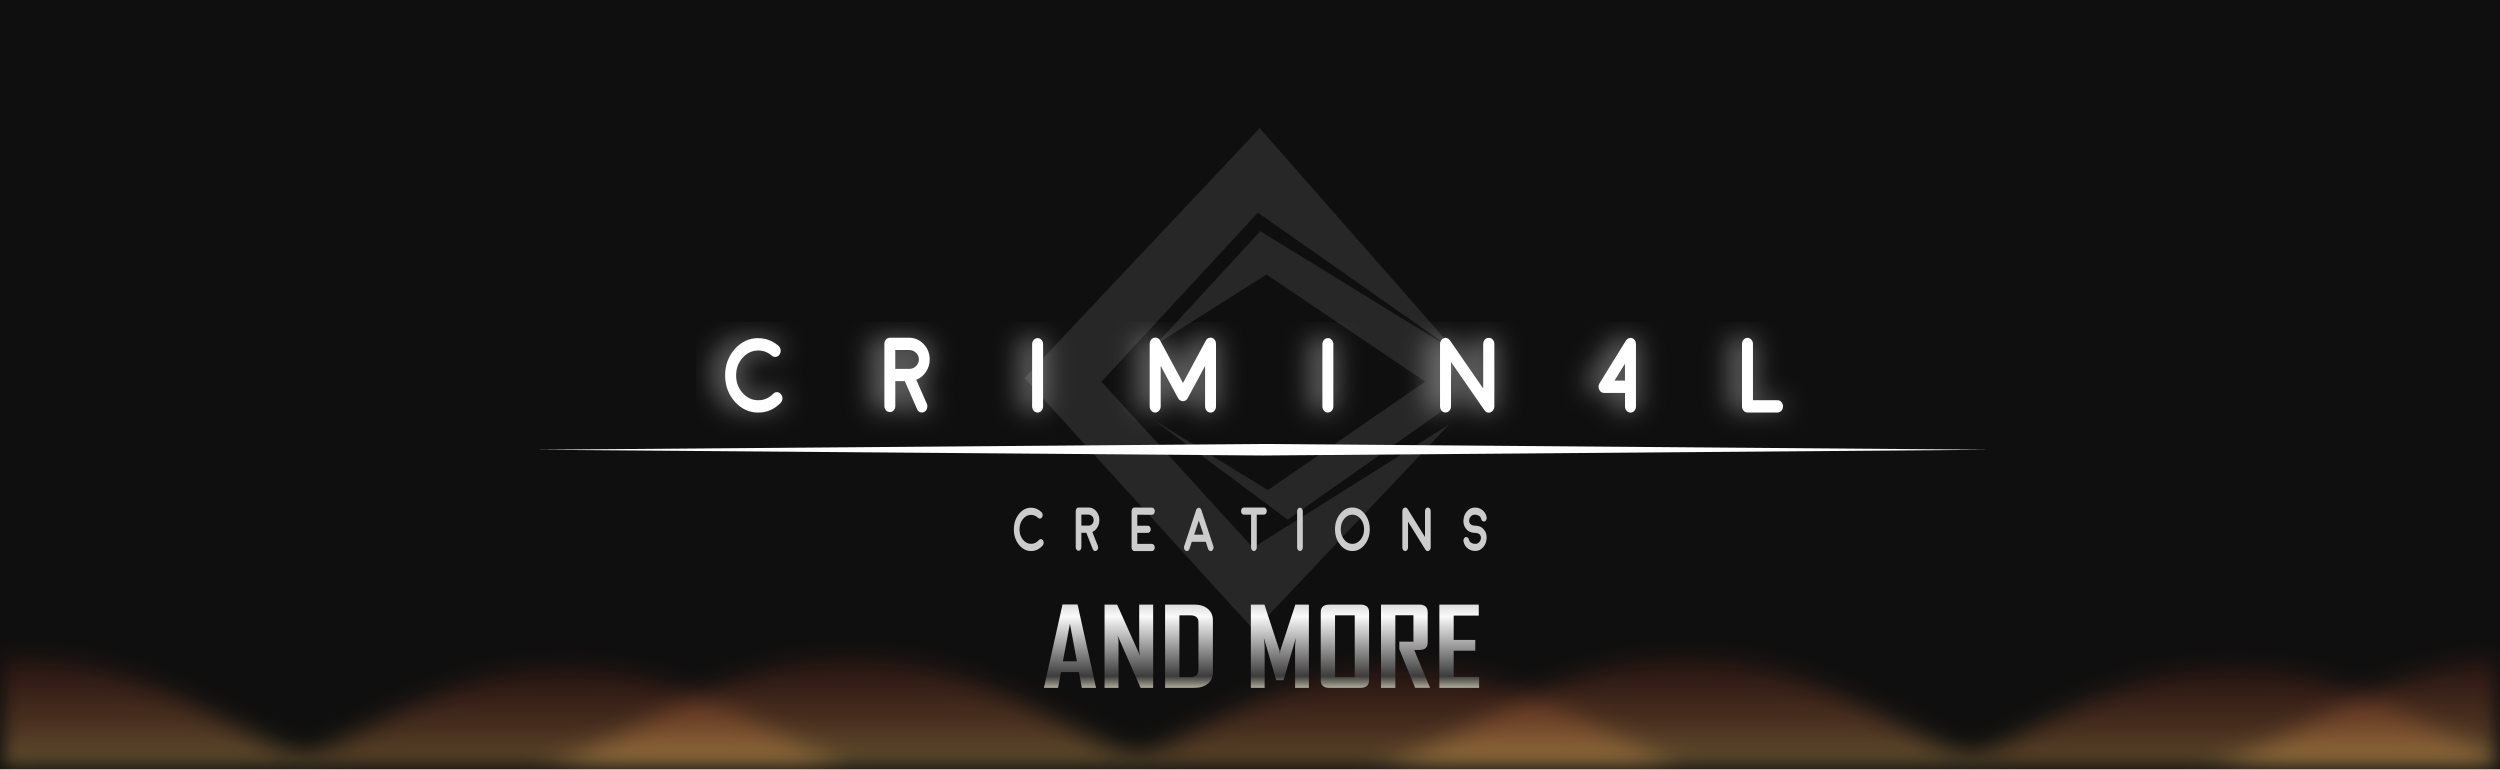
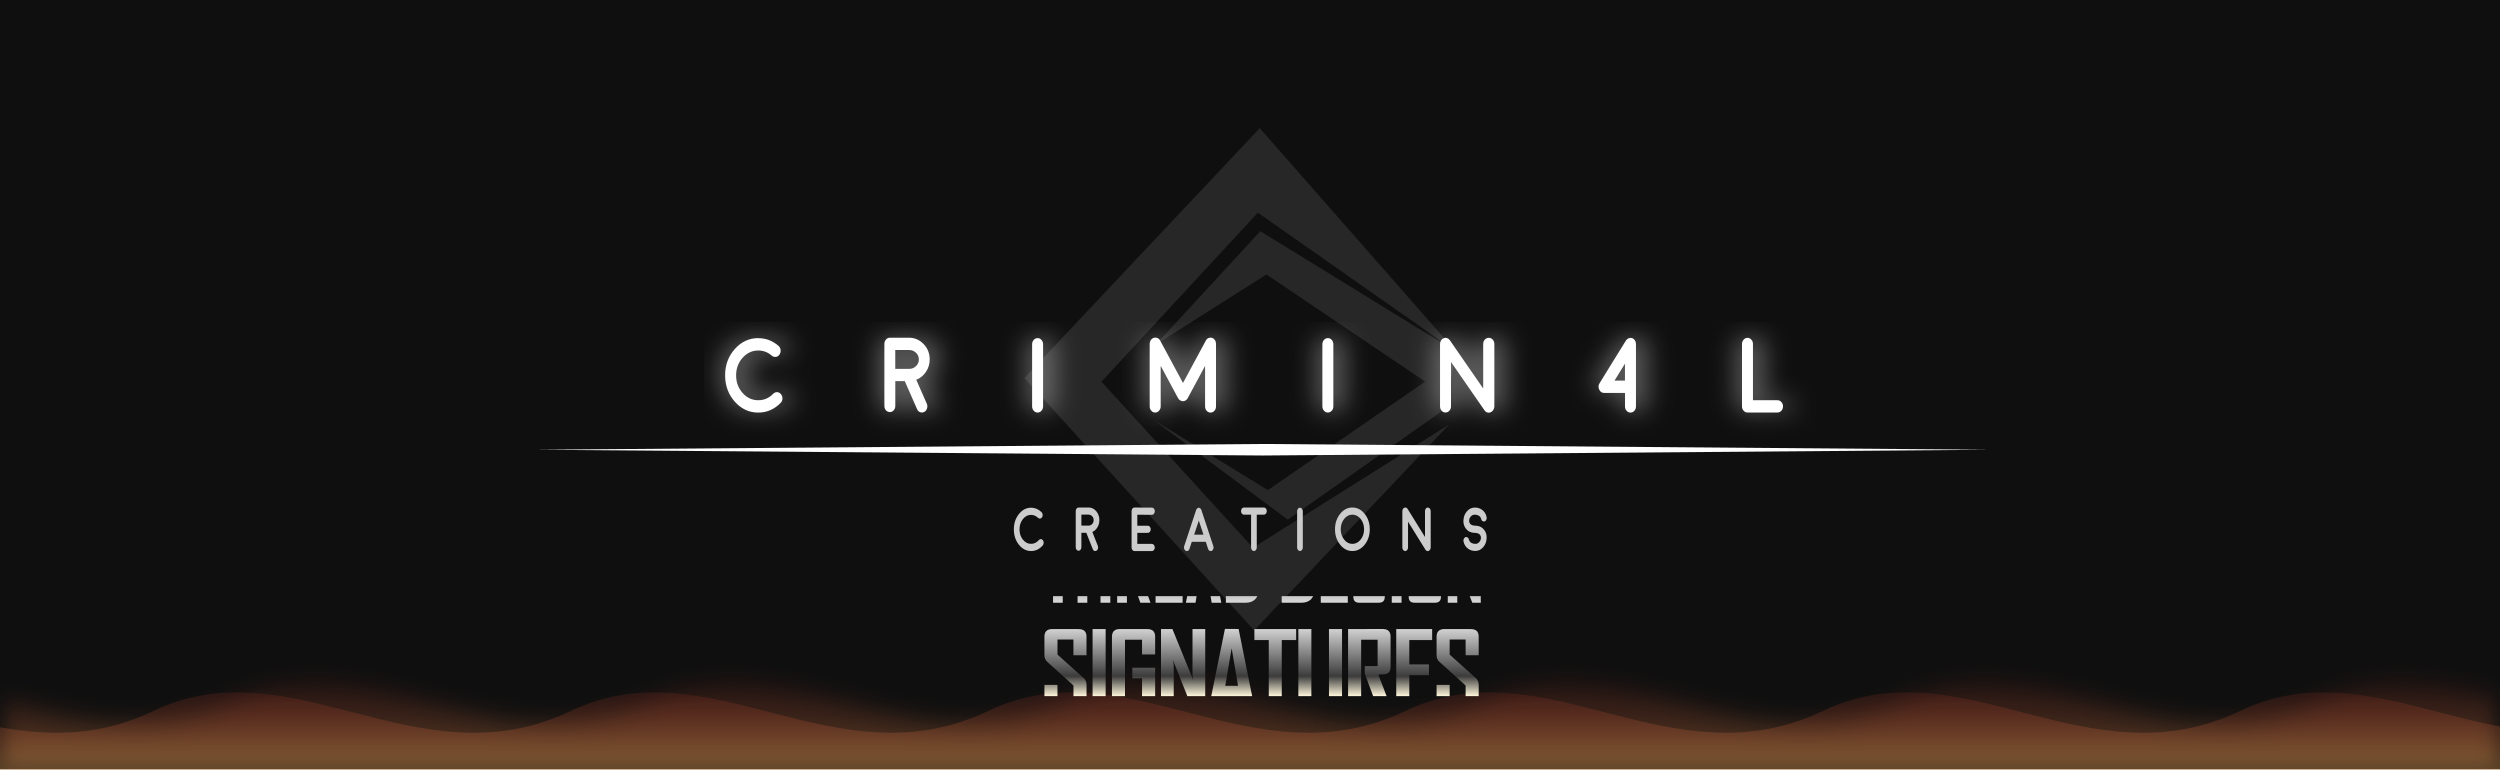
<svg xmlns="http://www.w3.org/2000/svg" height="200" viewBox="0 0 650 200" width="650">
  <defs>
    <filter id="f1" x="0" y="0" width="300%" height="300%">
      <feOffset result="offOut" in="SourceGraphic" dx="0" dy="0" />
      <feGaussianBlur result="blurOut" in="offOut" stdDeviation="5" />
      <feBlend in="SourceGraphic" in2="blurOut" mode="normal" />
    </filter>
    <filter width="160%" height="160%" id="f2" color-interpolation-filters="sRGB" x="-.013" y="-.182">
      <feGaussianBlur stdDeviation="3" />
    </filter>
    <linearGradient id="metalColor" x1="0%" y1="0%" x2="0%" y2="100%">
      <stop offset="0%" style="stop-color:rgb(200,200,200);stop-opacity:1" />
      <stop offset="20%" style="stop-color:rgb(250,250,250);stop-opacity:1" />
      <stop offset="80%" style="stop-color:rgb(60,60,60);stop-opacity:1" />
      <stop offset="100%" style="stop-color:#fff7dd;stop-opacity:1" />
    </linearGradient>
    <linearGradient id="fireColor" x1="0%" y1="0%" x2="0%" y2="100%">
      <stop offset="0%" style="stop-color:#de432d1f" />
      <stop offset="100%" style="stop-color:#ffdf7066" />
    </linearGradient>
    <clipPath id="a">
-       <path d="m48.47 2.16-4.4 21.62v.06h3.35l.68-4.11h4.25l.68 4.11h3.37l-4.36-21.68zm-44.88.03c-1.36 0-2.05.66-2.05 1.99v4.81c0 .7.25 1.28.74 1.73l6.81 6.15v4.25h-4.15v-4.42h-3.39v5.16c0 1.32.68 1.98 2.05 1.98h6.84c1.37 0 2.06-.66 2.06-1.98v-5.16c0-.73-.25-1.31-.74-1.76l-6.82-6.11v-3.91h4.15v4.08h3.4v-4.84c0-1.31-.69-1.96-2.06-1.96zm10.47 0v21.65h3.4v-21.65zm7.1 0c-1.37 0-2.06.66-2.06 1.99v17.68c0 1.32.67 1.98 2.02 1.98h7.14c1.38 0 2.07-.66 2.07-1.98v-9.61h-5.94v2.75h2.53v6.06h-4.42v-16.09h4.43v3.83h3.41v-4.62c0-1.33-.69-1.99-2.07-1.99zm10.69 0v21.65h3.31v-12.06c0-.38-.07-.9-.22-1.56l5.44 13.62h2.97v-21.65h-3.29v11.78c0 .38.07.9.22 1.56l-5.45-13.34zm24.28 0v2.86h3.74v18.79h3.38v-18.79h3.74v-2.86zm11.43 0v19.67c0 1.32.69 1.98 2.06 1.98h7.21c1.39 0 2.09-.66 2.09-1.98v-19.67h-3.38v18.86h-4.58v-18.86zm12.93 0v21.65h3.4v-18.87h4.28v6.86h-3.34v1.95l3.74 10.05h3.54l-3.75-9.81c1.12 0 1.86-.07 2.21-.21.65-.27.97-.86.97-1.77v-7.86c0-1.33-.68-1.99-2.05-1.99zm12.52 0v21.65h9.42v-2.86h-6.02v-6.79h5.11v-2.81h-5.1v-6.33h5.94v-2.86zm12.54 0c-1.36 0-2.05.66-2.05 1.99v4.81c0 .7.25 1.28.74 1.73l6.81 6.14v4.25h-4.15v-4.41h-3.4v5.16c0 1.32.68 1.98 2.05 1.98h6.84c1.37 0 2.06-.66 2.06-1.98v-5.16c0-.73-.25-1.31-.74-1.76l-6.8-6.11v-3.91h4.15v4.08h3.4v-4.84c0-1.31-.69-1.96-2.06-1.96zm-55.33 4.99 1.66 9.76h-3.32zm6.81 23.28-3.35 17.01v.04h2.56l.52-3.23h3.24l.52 3.23h2.57l-3.33-17.05zm17.93 0-3.35 17.01v.04h2.56l.52-3.23h3.24l.52 3.23h2.57l-3.33-17.05zm16.69 0-3.35 17.01v.04h2.56l.52-3.23h3.24l.52 3.23h2.57l-3.33-17.05zm-91.17.02v17.03h6.81v-2.27h-4.22v-14.76zm8.71 0c-1.03 0-1.54.52-1.54 1.57v13.91c0 1.04.51 1.56 1.54 1.56h5.62c1.05 0 1.57-.52 1.57-1.56v-13.91c0-1.04-.52-1.57-1.57-1.57zm9.64 0c-1.05 0-1.57.52-1.57 1.57v13.91c0 1.04.51 1.56 1.54 1.56h5.45c1.06 0 1.58-.52 1.58-1.56v-7.56h-4.53v2.16h1.93v4.77h-3.38v-12.66h3.38v3.02h2.6v-3.63c0-1.04-.53-1.57-1.58-1.57zm9.4 0c-1.03 0-1.54.52-1.54 1.57v13.91c0 1.04.51 1.56 1.54 1.56h5.62c1.05 0 1.57-.52 1.57-1.56v-13.91c0-1.04-.52-1.57-1.57-1.57zm9.58 0c-1.04 0-1.56.52-1.56 1.57v3.79c0 .55.19 1 .56 1.36l5.19 4.83v3.34h-3.17v-3.47h-2.59v4.06c0 1.04.52 1.56 1.56 1.56h5.21c1.05 0 1.57-.52 1.57-1.56v-4.06c0-.57-.19-1.03-.56-1.38l-5.18-4.81v-3.08h3.17v3.21h2.59v-3.81c0-1.03-.52-1.55-1.57-1.55zm13.88 0-6.84 16.88v.15h2.36l6.84-16.87v-.16zm11.07 0 3.31 17.05h2.58l3.32-17.05h-2.59l-1.95 11.68c-.05.64-.07 1.13-.07 1.46-.03-.64-.05-1.13-.07-1.46l-1.94-11.68zm17.75 0v2.25h2.86v14.78h2.58v-14.78h2.86v-2.25zm17.45 0v17.03h2.59v-14.84h3.27v5.4h-2.55v1.53l2.86 7.91h2.7l-2.86-7.71c.86 0 1.42-.06 1.68-.16.49-.21.74-.67.74-1.39v-6.2c0-1.04-.52-1.57-1.56-1.57zm10.77 0c-1.04 0-1.56.52-1.56 1.57v3.79c0 .55.19 1 .56 1.36l5.19 4.83v3.34h-3.16v-3.47h-2.59v4.06c0 1.04.52 1.56 1.56 1.56h5.21c1.05 0 1.57-.52 1.57-1.56v-4.06c0-.57-.19-1.03-.57-1.38l-5.19-4.81v-3.08h3.16v3.21h2.59v-3.81c0-1.03-.52-1.55-1.57-1.55zm-98.49 2.19h3.55v12.66h-3.55zm19.04 0h3.55v12.66h-3.55zm29.1 1.74 1.26 7.68h-2.54zm17.93 0 1.26 7.68h-2.54zm16.69 0 1.26 7.68h-2.54zm-69.65 17.59-5.29 21.62v.05h4.03l.82-4.11h5.11l.82 4.11h4.05l-5.25-21.67zm-21.04.03v21.64h10.9c1.66 0 2.49-.66 2.49-1.98v-6.43c0-.76-.31-1.35-.94-1.78-.08-.06-.81-.43-2.2-1.11 1.34-.65 2.05-1.01 2.13-1.06.58-.41.87-.98.87-1.71v-5.57c0-1.33-.81-1.99-2.43-1.99zm33 0v21.64h3.98v-12.06c0-.38-.09-.9-.26-1.56l6.54 13.62h3.58v-21.64h-3.98v11.78c0 .38.09.9.26 1.56l-6.55-13.34zm17.23 0v21.64h3.98v-12.06c0-.38-.09-.9-.26-1.56l6.54 13.62h3.58v-21.64h-3.98v11.78c0 .38.09.9.26 1.56l-6.54-13.34zm17.23 0v21.64h11.32v-2.86h-7.24v-6.79h6.14v-2.81h-6.14v-6.32h7.13v-2.86zm14.23 0v21.64h4.08v-18.86h5.15v6.86h-4.01v1.95l4.5 10.05h4.26l-4.5-9.8c1.35 0 2.23-.07 2.65-.21.78-.27 1.17-.86 1.17-1.77v-7.87c0-1.33-.82-1.99-2.46-1.99zm18.99 0c-1.64 0-2.46.66-2.46 1.99v4.81c0 .7.3 1.28.89 1.73l8.18 6.14v4.24h-4.99v-4.41h-4.08v5.16c0 1.32.82 1.98 2.46 1.98h8.22c1.65 0 2.48-.66 2.48-1.98v-5.16c0-.73-.3-1.32-.89-1.76l-8.18-6.11v-3.91h4.99v4.08h4.08v-4.84c0-1.31-.83-1.96-2.48-1.96zm-96.6 2.72h5.11v5.24l-1.97 1.11h-3.14zm19.06 2.27 1.99 9.76h-3.99zm-19.06 6.71h3.21l2.01 1.05v6.17h-5.22zm-.14 16.44-4.83 21.62v.06h3.68l.75-4.11h4.67l.75 4.11h3.7l-4.8-21.69zm10.93.03v21.64h3.63v-12.06c0-.38-.08-.9-.24-1.56l5.98 13.62h3.27v-21.65h-3.63v11.78c0 .38.08.9.24 1.56l-5.98-13.34zm15.74 0v21.64h7.6c1.48 0 2.65-.36 3.52-1.08.87-.73 1.31-1.73 1.31-3v-13.46c0-1.27-.44-2.27-1.31-3-.87-.74-2.05-1.11-3.52-1.11zm22.3 0v21.64h3.59v-10.68c0-.54-.07-1.33-.22-2.35l3.23 11.05h1.9l3.22-11.05c-.15 1-.22 1.79-.22 2.35v10.68h3.59v-21.65h-3.52l-3.92 11.96c-.06.42-.1.75-.1.98-.02-.53-.05-.85-.1-.98l-3.92-11.96zm20.38 0c-1.48 0-2.21.66-2.21 1.99v17.67c0 1.32.74 1.98 2.21 1.98h8.1c1.51 0 2.26-.66 2.26-1.98v-17.68c0-1.33-.75-1.99-2.26-1.99zm13.46 0v21.64h3.73v-18.87h4.7v6.86h-3.67v1.95l4.11 10.05h3.89l-4.11-9.8c1.23 0 2.04-.07 2.42-.21.71-.27 1.07-.86 1.07-1.77v-7.87c0-1.33-.75-1.99-2.25-1.99zm15.17 0v21.64h10.34v-2.86h-6.61v-6.79h5.61v-2.81h-5.61v-6.32h6.52v-2.86zm-67.58 2.78h2.77c1.46 0 2.18.6 2.18 1.81v12.43c0 1.23-.76 1.84-2.28 1.84h-2.68zm40.46 0h5.12v16.07h-5.11zm-68.93 2.21 1.82 9.76h-3.65zm33.45 23.47-3.29 16.64v.04h2.5l.51-3.16h3.17l.51 3.16h2.51l-3.25-16.68zm-40.63.02v2.21h2.79v14.46h2.52v-14.46h2.79v-2.21zm9.17 0v16.66h2.53v-7.47h3.43v7.47h2.55v-16.66h-2.55v6.87h-3.43v-6.87zm10.29 0v16.66h2.54v-14.52h3.19v5.28h-2.49v1.5l2.79 7.74h2.64l-2.79-7.55c.84 0 1.39-.05 1.65-.16.48-.21.72-.66.72-1.36v-6.06c0-1.02-.51-1.53-1.53-1.53zm9.99 0v16.66h7.03v-2.2h-4.49v-5.23h3.81v-2.16h-3.81v-4.87h4.43v-2.21zm18.28 0v16.66h5.17c1 0 1.8-.28 2.39-.83.59-.56.89-1.33.89-2.31v-10.36c0-.98-.3-1.75-.89-2.31-.59-.57-1.39-.85-2.39-.85zm14.51 0v16.66h5.17c1 0 1.8-.28 2.39-.83.59-.56.89-1.33.89-2.31v-10.36c0-.98-.3-1.75-.89-2.31-.59-.57-1.39-.85-2.39-.85zm10.16 0v16.66h7.03v-2.2h-4.49v-5.23h3.81v-2.16h-3.81v-4.87h4.43v-2.21zm10 0c-1.02 0-1.53.51-1.53 1.53v3.71c0 .54.18.98.55 1.33l5.08 4.73v3.27h-3.1v-3.4h-2.53v3.97c0 1.01.51 1.52 1.53 1.52h5.1c1.03 0 1.54-.51 1.54-1.52v-3.97c0-.56-.18-1.01-.55-1.35l-5.08-4.71v-3.01h3.1v3.14h2.53v-3.73c0-1.01-.51-1.51-1.54-1.51zm8.46 0v16.66h2.54v-16.66zm5.94 0c-1.03 0-1.54.51-1.54 1.53v13.61c0 1.01.5 1.52 1.51 1.52h5.33c1.03 0 1.55-.51 1.55-1.52v-7.4h-4.43v2.12h1.88v4.66h-3.3v-12.38h3.3v2.95h2.54v-3.56c0-1.02-.51-1.53-1.55-1.53zm8.62 0v16.66h2.47v-9.28c0-.29-.06-.69-.16-1.2l4.06 10.48h2.21v-16.66h-2.47v9.07c0 .29.05.69.16 1.2l-4.06-10.27zm-55.15 2.14h1.88c.99 0 1.48.46 1.48 1.39v9.57c0 .94-.52 1.42-1.55 1.42h-1.82zm14.51 0h1.88c.99 0 1.48.46 1.48 1.39v9.57c0 .94-.52 1.42-1.55 1.42h-1.82zm-22.84 1.7 1.23 7.52h-2.48zm5.54 19.64-4.4 21.62v.06h3.35l.68-4.11h4.25l.68 4.11h3.37l-4.37-21.67zm-44.88.03c-1.36 0-2.05.66-2.05 1.99v4.81c0 .7.25 1.28.74 1.73l6.81 6.14v4.25h-4.16v-4.41h-3.39v5.16c0 1.32.68 1.98 2.05 1.98h6.84c1.37 0 2.06-.66 2.06-1.98v-5.16c0-.73-.25-1.31-.74-1.76l-6.81-6.11v-3.91h4.14v4.08h3.4v-4.84c0-1.31-.69-1.96-2.06-1.96zm10.47 0v21.64h3.4v-21.64zm7.1 0c-1.37 0-2.06.66-2.06 1.99v17.67c0 1.32.67 1.98 2.02 1.98h7.14c1.38 0 2.07-.66 2.07-1.98v-9.61h-5.94v2.75h2.53v6.06h-4.43v-16.08h4.43v3.83h3.41v-4.62c0-1.33-.69-1.99-2.07-1.99zm10.69 0v21.64h3.31v-12.06c0-.38-.07-.9-.22-1.56l5.44 13.62h2.97v-21.64h-3.31v11.78c0 .38.07.9.22 1.56l-5.44-13.34zm24.28 0v2.86h3.74v18.78h3.38v-18.78h3.74v-2.86zm11.43 0v19.66c0 1.32.69 1.98 2.06 1.98h7.21c1.39 0 2.09-.66 2.09-1.98v-19.66h-3.4v18.86h-4.57v-18.86zm12.93 0v21.64h3.4v-18.86h4.28v6.86h-3.34v1.95l3.74 10.05h3.54l-3.75-9.81c1.12 0 1.86-.07 2.21-.21.65-.27.97-.86.97-1.77v-7.87c0-1.33-.68-1.99-2.05-1.99zm12.52 0v21.64h9.42v-2.86h-6.02v-6.79h5.11v-2.8h-5.11v-6.32h5.94v-2.86zm12.54 0c-1.36 0-2.05.66-2.05 1.99v4.81c0 .7.25 1.28.74 1.73l6.81 6.14v4.25h-4.15v-4.41h-3.4v5.16c0 1.32.68 1.98 2.05 1.98h6.84c1.37 0 2.06-.66 2.06-1.98v-5.16c0-.73-.25-1.31-.74-1.76l-6.81-6.11v-3.91h4.15v4.08h3.4v-4.84c0-1.31-.69-1.96-2.06-1.96zm-55.33 4.99 1.66 9.76h-3.32z" transform="translate(0 -78)">
+       <path d="m48.47 2.16-4.4 21.62v.06h3.35l.68-4.11h4.25l.68 4.11h3.37l-4.36-21.68zm-44.88.03c-1.36 0-2.05.66-2.05 1.99v4.81c0 .7.25 1.28.74 1.73l6.81 6.15v4.25h-4.15v-4.42h-3.39v5.16c0 1.32.68 1.98 2.05 1.98h6.84c1.37 0 2.06-.66 2.06-1.98v-5.16c0-.73-.25-1.31-.74-1.76l-6.82-6.11v-3.91h4.15v4.08h3.4v-4.84c0-1.31-.69-1.96-2.06-1.96zm10.47 0v21.65h3.4v-21.65zm7.1 0c-1.37 0-2.06.66-2.06 1.99v17.68c0 1.32.67 1.98 2.02 1.98h7.14c1.38 0 2.07-.66 2.07-1.98v-9.61h-5.94v2.75h2.53v6.06h-4.42v-16.09h4.43v3.83h3.41v-4.62c0-1.33-.69-1.99-2.07-1.99zm10.69 0v21.65h3.31v-12.06c0-.38-.07-.9-.22-1.56l5.44 13.62h2.97v-21.65h-3.29v11.78c0 .38.07.9.22 1.56l-5.45-13.34zm24.28 0v2.86h3.74v18.79h3.38v-18.79h3.74v-2.86zm11.43 0v19.67c0 1.32.69 1.98 2.06 1.98h7.21c1.39 0 2.09-.66 2.09-1.98v-19.67h-3.38v18.86h-4.58v-18.86zm12.93 0v21.65h3.4v-18.87h4.28v6.86h-3.34v1.95l3.74 10.05h3.54l-3.75-9.81c1.12 0 1.86-.07 2.21-.21.65-.27.97-.86.97-1.77v-7.86c0-1.33-.68-1.99-2.05-1.99zm12.52 0v21.65h9.42v-2.86h-6.02v-6.79h5.11v-2.81h-5.1v-6.33h5.94v-2.86zm12.54 0c-1.36 0-2.05.66-2.05 1.99v4.81c0 .7.25 1.28.74 1.73l6.81 6.14v4.25h-4.15v-4.41h-3.4v5.16c0 1.32.68 1.98 2.05 1.98h6.84c1.37 0 2.06-.66 2.06-1.98v-5.16c0-.73-.25-1.31-.74-1.76l-6.8-6.11v-3.91h4.15v4.08h3.4v-4.84c0-1.31-.69-1.96-2.06-1.96zm-55.33 4.99 1.66 9.76h-3.32zm6.81 23.28-3.35 17.01v.04h2.56l.52-3.23h3.24l.52 3.23h2.57l-3.33-17.05zm17.93 0-3.35 17.01v.04h2.56l.52-3.23h3.24l.52 3.23h2.57l-3.33-17.05zm16.69 0-3.35 17.01v.04h2.56l.52-3.23h3.24l.52 3.23h2.57l-3.33-17.05zm-91.17.02v17.03h6.81v-2.27h-4.22v-14.76zm8.71 0c-1.03 0-1.54.52-1.54 1.57v13.91c0 1.04.51 1.56 1.54 1.56h5.62c1.05 0 1.57-.52 1.57-1.56v-13.91c0-1.04-.52-1.57-1.57-1.57zm9.64 0c-1.05 0-1.57.52-1.57 1.57v13.91c0 1.04.51 1.56 1.54 1.56h5.45c1.06 0 1.58-.52 1.58-1.56v-7.56h-4.53v2.16h1.93v4.77h-3.38v-12.66h3.38v3.02h2.6v-3.63c0-1.04-.53-1.57-1.58-1.57zm9.4 0c-1.03 0-1.54.52-1.54 1.57v13.91c0 1.04.51 1.56 1.54 1.56h5.62c1.05 0 1.57-.52 1.57-1.56v-13.91c0-1.04-.52-1.57-1.57-1.57zm9.58 0c-1.04 0-1.56.52-1.56 1.57v3.79c0 .55.19 1 .56 1.36l5.19 4.83v3.34h-3.17v-3.47h-2.59v4.06c0 1.04.52 1.56 1.56 1.56h5.21c1.05 0 1.57-.52 1.57-1.56v-4.06c0-.57-.19-1.03-.56-1.38l-5.18-4.81v-3.08h3.17v3.21h2.59v-3.81c0-1.03-.52-1.55-1.57-1.55zm13.88 0-6.84 16.88v.15h2.36l6.84-16.87v-.16zm11.07 0 3.31 17.05h2.58l3.32-17.05h-2.59l-1.95 11.68c-.05.64-.07 1.13-.07 1.46-.03-.64-.05-1.13-.07-1.46l-1.94-11.68zm17.75 0v2.25h2.86v14.78h2.58v-14.78h2.86v-2.25zm17.45 0v17.03h2.59v-14.84h3.27v5.4h-2.55v1.53l2.86 7.91h2.7l-2.86-7.71c.86 0 1.42-.06 1.68-.16.49-.21.74-.67.74-1.39v-6.2c0-1.04-.52-1.57-1.56-1.57zm10.77 0c-1.04 0-1.56.52-1.56 1.57v3.79c0 .55.19 1 .56 1.36l5.19 4.83v3.34h-3.16v-3.47h-2.59v4.06c0 1.04.52 1.56 1.56 1.56h5.21c1.05 0 1.57-.52 1.57-1.56v-4.06c0-.57-.19-1.03-.57-1.38l-5.19-4.81v-3.08h3.16v3.21h2.59v-3.81c0-1.03-.52-1.55-1.57-1.55zm-98.49 2.19h3.55v12.66h-3.55zm19.04 0h3.55v12.66h-3.55zm29.1 1.74 1.26 7.68h-2.54zm17.93 0 1.26 7.68h-2.54zm16.69 0 1.26 7.68h-2.54zm-69.65 17.59-5.29 21.62v.05h4.03l.82-4.11h5.11l.82 4.11h4.05l-5.25-21.67zm-21.04.03v21.64h10.9c1.66 0 2.49-.66 2.49-1.98v-6.43c0-.76-.31-1.35-.94-1.78-.08-.06-.81-.43-2.2-1.11 1.34-.65 2.05-1.01 2.13-1.06.58-.41.87-.98.87-1.71v-5.57c0-1.33-.81-1.99-2.43-1.99zm33 0v21.64h3.98v-12.06c0-.38-.09-.9-.26-1.56l6.54 13.62h3.58v-21.64h-3.98v11.78c0 .38.09.9.26 1.56l-6.55-13.34zm17.23 0v21.64h3.98v-12.06c0-.38-.09-.9-.26-1.56l6.54 13.62h3.58v-21.64h-3.98v11.78c0 .38.09.9.26 1.56l-6.54-13.34zm17.23 0v21.64h11.32v-2.86h-7.24v-6.79h6.14v-2.81h-6.14v-6.32h7.13v-2.86zm14.23 0v21.64h4.08v-18.86h5.15v6.86h-4.01v1.95l4.5 10.05h4.26l-4.5-9.8c1.35 0 2.23-.07 2.65-.21.78-.27 1.17-.86 1.17-1.77v-7.87c0-1.33-.82-1.99-2.46-1.99zm18.99 0c-1.64 0-2.46.66-2.46 1.99v4.81c0 .7.3 1.28.89 1.73l8.18 6.14v4.24h-4.99v-4.41h-4.08v5.16c0 1.32.82 1.98 2.46 1.98h8.22c1.65 0 2.48-.66 2.48-1.98v-5.16c0-.73-.3-1.32-.89-1.76l-8.18-6.11v-3.91h4.99v4.08h4.08v-4.84c0-1.31-.83-1.96-2.48-1.96zm-96.6 2.72h5.11v5.24l-1.97 1.11h-3.14zm19.06 2.27 1.99 9.76h-3.99zm-19.06 6.71h3.21l2.01 1.05v6.17h-5.22zm-.14 16.44-4.83 21.62v.06h3.68l.75-4.11h4.67l.75 4.11h3.7l-4.8-21.69zm10.93.03v21.64h3.63v-12.06c0-.38-.08-.9-.24-1.56l5.98 13.62h3.27v-21.65h-3.63v11.78c0 .38.08.9.24 1.56l-5.98-13.34zm15.74 0v21.64h7.6c1.48 0 2.65-.36 3.52-1.08.87-.73 1.31-1.73 1.31-3v-13.46c0-1.27-.44-2.27-1.31-3-.87-.74-2.05-1.11-3.52-1.11zm22.3 0v21.64h3.59v-10.68c0-.54-.07-1.33-.22-2.35l3.23 11.05h1.9l3.22-11.05c-.15 1-.22 1.79-.22 2.35v10.68h3.59v-21.65h-3.52l-3.92 11.96c-.06.42-.1.75-.1.98-.02-.53-.05-.85-.1-.98l-3.92-11.96zm20.38 0c-1.48 0-2.21.66-2.21 1.99v17.67c0 1.32.74 1.98 2.21 1.98h8.1c1.51 0 2.26-.66 2.26-1.98v-17.68c0-1.33-.75-1.99-2.26-1.99zm13.46 0v21.64h3.73v-18.87h4.7v6.86h-3.67v1.95l4.11 10.05h3.89l-4.11-9.8c1.23 0 2.04-.07 2.42-.21.71-.27 1.07-.86 1.07-1.77v-7.87c0-1.33-.75-1.99-2.25-1.99zm15.17 0v21.64h10.34v-2.86h-6.61v-6.79h5.61v-2.81h-5.61v-6.32h6.52v-2.86zm-67.58 2.78h2.77c1.46 0 2.18.6 2.18 1.81v12.43c0 1.23-.76 1.84-2.28 1.84h-2.68zm40.46 0h5.12v16.07h-5.11zm-68.93 2.21 1.82 9.76h-3.65zm33.45 23.47-3.29 16.64v.04h2.5l.51-3.16h3.17l.51 3.16h2.51l-3.25-16.68zm-40.63.02v2.21h2.79v14.46h2.52v-14.46h2.79v-2.21zm9.17 0v16.66h2.53v-7.47h3.43v7.47h2.55v-16.66h-2.55v6.87h-3.43v-6.87zm10.29 0v16.66h2.54v-14.52h3.19v5.28h-2.49v1.5l2.79 7.74h2.64l-2.79-7.55c.84 0 1.39-.05 1.65-.16.48-.21.72-.66.72-1.36v-6.06c0-1.02-.51-1.53-1.53-1.53zm9.99 0v16.66h7.03v-2.2h-4.49v-5.23h3.81v-2.16h-3.81v-4.87h4.43v-2.21zm18.28 0v16.66h5.17c1 0 1.8-.28 2.39-.83.59-.56.89-1.33.89-2.31v-10.36c0-.98-.3-1.75-.89-2.31-.59-.57-1.39-.85-2.39-.85zm14.51 0v16.66h5.17c1 0 1.8-.28 2.39-.83.59-.56.89-1.33.89-2.31v-10.36c0-.98-.3-1.75-.89-2.31-.59-.57-1.39-.85-2.39-.85zm10.16 0v16.66h7.03v-2.2h-4.49v-5.23h3.81v-2.16h-3.81v-4.87h4.43v-2.21zm10 0c-1.02 0-1.53.51-1.53 1.53v3.71c0 .54.18.98.55 1.33l5.08 4.73v3.27h-3.1v-3.4h-2.53v3.97c0 1.01.51 1.52 1.53 1.52h5.1c1.03 0 1.54-.51 1.54-1.52v-3.97c0-.56-.18-1.01-.55-1.35l-5.08-4.71v-3.01h3.1v3.14h2.53v-3.73c0-1.01-.51-1.51-1.54-1.51zm8.46 0v16.66h2.54v-16.66zm5.94 0c-1.03 0-1.54.51-1.54 1.53v13.61c0 1.01.5 1.52 1.51 1.52h5.33c1.03 0 1.55-.51 1.55-1.52v-7.4h-4.43v2.12h1.88v4.66h-3.3v-12.38h3.3v2.95h2.54v-3.56c0-1.02-.51-1.53-1.55-1.53zm8.62 0v16.66h2.47v-9.28c0-.29-.06-.69-.16-1.2l4.06 10.48h2.21v-16.66h-2.47v9.07c0 .29.05.69.16 1.2l-4.06-10.27zm-55.15 2.14h1.88c.99 0 1.48.46 1.48 1.39v9.57c0 .94-.52 1.42-1.55 1.42h-1.82zm14.51 0h1.88c.99 0 1.48.46 1.48 1.39v9.57c0 .94-.52 1.42-1.55 1.42h-1.82zm-22.84 1.7 1.23 7.52h-2.48zm5.54 19.64-4.4 21.62v.06h3.35l.68-4.11h4.25l.68 4.11h3.37l-4.37-21.67zm-44.88.03c-1.36 0-2.05.66-2.05 1.99v4.81c0 .7.25 1.28.74 1.73l6.81 6.14v4.25h-4.16v-4.41h-3.39v5.16c0 1.32.68 1.98 2.05 1.98h6.84c1.37 0 2.06-.66 2.06-1.98v-5.16c0-.73-.25-1.31-.74-1.76l-6.81-6.11v-3.91h4.14v4.08h3.4v-4.84c0-1.31-.69-1.96-2.06-1.96zm10.47 0v21.64h3.4v-21.64zm7.1 0c-1.37 0-2.06.66-2.06 1.99v17.67c0 1.32.67 1.98 2.02 1.98h7.14c1.38 0 2.07-.66 2.07-1.98v-9.61h-5.94v2.75h2.53v6.06h-4.43v-16.08h4.43v3.83h3.41v-4.62c0-1.33-.69-1.99-2.07-1.99zm10.69 0v21.64h3.31v-12.06c0-.38-.07-.9-.22-1.56l5.44 13.62h2.97v-21.64h-3.31v11.78c0 .38.07.9.22 1.56l-5.44-13.34zm24.28 0v2.86h3.74v18.78h3.38v-18.78h3.74v-2.86zm11.43 0v19.66c0 1.32.69 1.98 2.06 1.98h7.21c1.39 0 2.09-.66 2.09-1.98v-19.66h-3.4v18.86h-4.57v-18.86zm12.93 0v21.64h3.4v-18.86h4.28v6.86h-3.34v1.95l3.74 10.05h3.54l-3.75-9.81c1.12 0 1.86-.07 2.21-.21.65-.27.97-.86.97-1.77v-7.87c0-1.33-.68-1.99-2.05-1.99zm12.52 0v21.64h9.42v-2.86h-6.02v-6.79h5.11v-2.8h-5.11v-6.32h5.94v-2.86zm12.54 0c-1.36 0-2.05.66-2.05 1.99v4.81c0 .7.25 1.28.74 1.73l6.81 6.14v4.25h-4.15v-4.41h-3.4v5.16c0 1.32.68 1.98 2.05 1.98h6.84c1.37 0 2.06-.66 2.06-1.98v-5.16c0-.73-.25-1.31-.74-1.76l-6.81-6.11v-3.91h4.15v4.08h3.4v-4.84c0-1.31-.69-1.96-2.06-1.96zm-55.33 4.99 1.66 9.76h-3.32z" transform="translate(0 -123.636)">
        <animateTransform attributeName="transform" attributeType="XML" type="translate" values="0 -130;                                   0 -130;                                   0 -104;                                   0 -104;                                   0 -78;                                   0 -78;                                   0 -52;                                   0 -52;                                   0 -26;                                   0 -26;                                   0 0" dur="7.5s" repeatCount="indefinite" />
      </path>
    </clipPath>
  </defs>
  <rect fill="#0f0f0f" width="650" height="200" />
-   <path fill="url(#fireColor)" filter="url(#f2)" d="m -95.48,199.5 c 44.455,0 63.879,-32.801 108.333,-32.801 44.455,0 63.879,32.801 108.333,32.801 44.455,0 63.879,-32.801 108.333,-32.801 44.455,0 63.879,32.801 108.333,32.801 44.455,0 63.879,-32.801 108.333,-32.801 44.455,0 63.879,32.801 108.333,32.801 44.455,0 63.879,-32.801 108.333,-32.801 44.455,0 63.879,32.801 108.333,32.801 44.455,0 63.879,-32.801 108.333,-32.801 44.455,0 63.879,32.801 108.333,32.801 44.455,0 63.879,-32.801 108.333,-32.801 44.455,0 63.879,32.801 108.333,32.801" transform="translate(-7.8094 4.68564)">
-     <animateTransform attributeName="transform" attributeType="XML" type="translate" values="0 0;                                   -20 12;                                   0 0" dur="6s" repeatCount="indefinite" calcMode="ease" />
+   <path fill="url(#fireColor)" filter="url(#f2)" d="m -90.809,172.879 c -7.131,-0.007 -14.323,1.283 -21.67,4.782 V 204 h 434.018 434.018 v -26.339 c -39.924,19.105 -72.336,-17.228 -108.505,0 -39.924,19.105 -72.336,-17.228 -108.505,0 -39.924,19.105 -72.336,-17.228 -108.505,0 -39.924,19.105 -72.336,-17.228 -108.505,0 -39.924,19.105 -72.336,-17.228 -108.505,0 -39.924,19.105 -72.336,-17.228 -108.505,0 -39.924,19.105 -72.336,-17.228 -108.505,0 -31.815,15.225 -58.859,-4.755 -86.835,-4.782 z" transform="translate(-44.0091 4.86714)">
+     <animateTransform attributeName="transform" attributeType="XML" type="translate" values="0 0;                                   -108.505 12" dur="6s" repeatCount="indefinite" calcMode="lineal" />
  </path>
-   <path fill="url(#fireColor)" filter="url(#f2)" d="m -185.48,199.5 c 44.455,0 63.879,-32.801 108.333,-32.801 44.455,0 63.879,32.801 108.333,32.801 44.455,0 63.879,-32.801 108.333,-32.801 44.455,0 63.879,32.801 108.333,32.801 44.455,0 63.879,-32.801 108.333,-32.801 44.455,0 63.879,32.801 108.333,32.801 44.455,0 63.879,-32.801 108.333,-32.801 44.455,0 63.879,32.801 108.333,32.801 44.455,0 63.879,-32.801 108.333,-32.801 44.455,0 63.879,32.801 108.333,32.801 44.455,0 63.879,-32.801 108.333,-32.801 44.455,0 63.879,32.801 108.333,32.801" transform="translate(7.8094 7.31436)">
-     <animateTransform attributeName="transform" attributeType="XML" type="translate" values="0 12;                                   20 0;                                   0 12" dur="6s" repeatCount="indefinite" calcMode="ease" />
+   <path fill="url(#fireColor)" d="m -90.809,172.879 c -7.131,-0.007 -14.323,1.283 -21.67,4.782 V 204 h 434.018 434.018 v -26.339 c -39.924,19.105 -72.336,-17.228 -108.505,0 -39.924,19.105 -72.336,-17.228 -108.505,0 -39.924,19.105 -72.336,-17.228 -108.505,0 -39.924,19.105 -72.336,-17.228 -108.505,0 -39.924,19.105 -72.336,-17.228 -108.505,0 -39.924,19.105 -72.336,-17.228 -108.505,0 -39.924,19.105 -72.336,-17.228 -108.505,0 -31.815,15.225 -58.859,-4.755 -86.835,-4.782 z" transform="translate(-64.4959 7.13286)">
+     <animateTransform attributeName="transform" attributeType="XML" type="translate" values="-108.505 12; 0 0" dur="6s" repeatCount="indefinite" calcMode="lineal" />
  </path>
  <path fill="#272727" d="M 327.541 33.324 L 266.336 98.281 L 326.082 163.898 L 376.787 110.348 L 325.773 142.42 L 286.379 99.236 L 327.037 55.295 L 378.555 91.408 L 327.541 33.324 z M 378.555 91.408 L 327.678 60.107 L 300.535 89.572 L 329.285 71.357 L 370.535 99.215 L 329.643 127.428 L 300 109.215 L 334.822 135.107 L 375.904 106.189 L 378.555 91.408 z " />
  <path fill="#fff" d="m 139.355,116.932 188.929,1.5 188.929,-1.5 -188.929,-1.5 z" />
  <path fill="#ccc" d="m280.42 131.95c-.2 0-.37.09-.52.28-.14.18-.21.4-.21.65v9.4c0 .25.07.47.21.65.15.18.32.27.52.27.21 0 .38-.09.52-.27.15-.18.22-.4.22-.65v-3.76h1.28l1.67 4.23c.13.35.35.52.66.52.11 0 .22-.03.33-.09.18-.12.31-.3.37-.54.07-.24.06-.48-.03-.7l-1.43-3.63c.54-.24.98-.63 1.31-1.19.34-.56.52-1.19.52-1.88 0-.91-.27-1.68-.82-2.33-.55-.64-1.21-.96-1.98-.96zm14.53 0c-.21 0-.38.09-.52.28-.15.18-.22.4-.22.66v9.46c0 .26.07.48.22.65.14.18.32.28.52.28h4.55c.21 0 .38-.09.52-.28.15-.18.22-.4.22-.65 0-.26-.07-.48-.22-.66-.14-.18-.32-.28-.52-.28h-3.8v-2.86h2.74c.21 0 .38-.09.53-.27s.22-.41.22-.66c0-.26-.07-.48-.22-.66s-.32-.27-.53-.27h-2.74v-2.86l3.8.02h.01c.21 0 .38-.09.52-.28.15-.18.22-.4.22-.65 0-.26-.07-.48-.21-.66-.15-.18-.32-.28-.53-.28l-4.55-.02zm28.46 0c-.21 0-.38.09-.53.28-.14.18-.21.4-.21.65 0 .26.07.48.21.65.15.18.32.28.53.28h1.87v8.53c0 .26.07.48.22.66.14.18.32.27.52.27.21 0 .38-.09.52-.27.15-.18.22-.4.22-.66v-8.53h1.87c.2 0 .38-.09.52-.28.14-.18.21-.4.21-.65 0-.26-.07-.48-.21-.65-.15-.18-.32-.28-.52-.28zm28.21 0c-1.25 0-2.31.55-3.19 1.66s-1.33 2.44-1.33 4 .44 2.89 1.33 4c.88 1.11 1.94 1.66 3.19 1.66s2.31-.55 3.2-1.66c.88-1.1 1.32-2.44 1.32-4s-.44-2.89-1.32-4c-.88-1.1-1.95-1.66-3.2-1.66zm13.71.01c-.08 0-.15.02-.22.06-.15.06-.27.17-.36.34-.09.16-.14.34-.14.54v9.45c0 .26.07.48.22.65.14.18.32.28.52.28.21 0 .38-.09.52-.28.15-.18.22-.4.22-.65v-6.72l4.52 7.29v.01h.01c.01.02.03.04.04.06v.01l.01.01c.02.02.04.04.06.06 0 .01.01.01.03.02.02.02.03.03.04.04 0 .01.01.01.02.02s.03.01.04.02.02.02.03.02c.01.01.03.02.05.02.01.01.02.02.03.02.01.01.03.01.05.02s.03.01.03.01c.02.01.04.01.06.02s.02.01.01 0c.03.01.06.01.08.01.03 0 .07 0 .11-.01l.02-.01c.04-.01.07-.02.11-.03l.01-.01c.03-.02.07-.04.1-.06h.01c.03-.02.06-.05.09-.08l.01-.01c.02-.02.02-.02.01-.01.01-.01.02-.02.03-.03.02-.02.03-.03.03-.03s.01-.01.03-.03c.01-.02.02-.03.03-.03l.02-.03c.01-.02.02-.04.03-.05l.02-.02c.01-.02.02-.04.02-.05l.02-.04.01-.04c0-.01.01-.03.01-.05.01-.02.01-.03.01-.04s.01-.02.01-.05l.01-.04c0-.01.01-.03.01-.05s.01-.04.01-.05v-.04c0-.02.01-.04.01-.05v-9.46c0-.26-.07-.48-.22-.65-.14-.18-.32-.28-.52-.28-.21 0-.38.09-.53.28-.14.18-.21.4-.21.65v6.73l-4.52-7.3c-.1-.16-.22-.26-.37-.32-.08-.03-.15-.04-.23-.04zm18.1.01c-.79 0-1.47.32-2.04.98-.57.65-.86 1.45-.9 2.4-.03.79.18 1.49.63 2.09.55.72 1.33 1.09 2.36 1.11h.01.01.01c.61.01 1.05.19 1.31.54.16.22.24.46.23.73-.02.45-.17.83-.45 1.13-.28.31-.62.46-1.01.46s-.73-.09-1.03-.26c-.34-.2-.54-.48-.62-.83-.05-.25-.16-.43-.34-.57-.18-.13-.36-.16-.56-.1s-.35.2-.45.43c-.1.22-.13.45-.08.7.18.84.59 1.48 1.24 1.92.54.37 1.15.55 1.84.55.79 0 1.47-.33 2.04-.98s.86-1.45.9-2.39c.03-.8-.18-1.5-.63-2.09-.55-.73-1.33-1.1-2.36-1.12h-.03c-.61-.01-1.05-.19-1.31-.53-.16-.22-.24-.47-.23-.74.02-.45.16-.82.45-1.13s.63-.46 1.02-.46.73.09 1.03.26c.34.2.55.48.62.83.05.25.16.43.34.57.18.13.36.16.56.1s.35-.2.45-.43c.1-.22.13-.45.08-.7-.18-.84-.59-1.48-1.24-1.93-.54-.37-1.15-.55-1.84-.55zm-115.34.03c-1.24 0-2.3.55-3.18 1.66-.88 1.1-1.31 2.43-1.31 3.98s.44 2.88 1.31 3.98c.88 1.1 1.94 1.65 3.18 1.65 1.16 0 2.17-.49 3.03-1.47.15-.17.23-.39.24-.65s-.06-.48-.2-.67-.31-.3-.52-.31-.38.07-.54.25c-.57.65-1.25.98-2.03.98-.83 0-1.53-.37-2.12-1.1-.59-.74-.88-1.62-.88-2.66s.29-1.93.88-2.67 1.29-1.1 2.12-1.1c.68 0 1.29.26 1.83.78.16.15.35.21.55.18s.37-.15.49-.35c.13-.21.18-.44.15-.7-.03-.25-.12-.46-.28-.61-.81-.78-1.72-1.17-2.74-1.17zm43.53 0-.03.01c-.02.01-.04.01-.04.01l-.03.01c-.03.01-.04.02-.04.02-.01.01-.02.01-.04.02-.03.02-.03.02-.02.02.01-.01 0 0-.02.02-.02.01-.04.02-.04.02s-.02.01-.04.03l-.03.02c0 .01-.01.02-.03.03-.02.02-.03.02-.03.02s-.01.01-.03.03c-.01.01-.02.02-.03.02 0 .01-.01.02-.03.04-.01.02-.02.03-.02.03 0 .01-.01.02-.03.03-.01.02-.02.03-.02.04s-.01.02-.03.04l-.01.04c-.01.03-.02.05-.03.08l-2.31 7v.01l-.8 2.4c-.08.24-.08.47 0 .71s.21.41.4.51c.09.05.19.07.28.07.33 0 .56-.19.69-.58l.6-1.83h3.64l.6 1.83c.13.38.35.58.69.58.1 0 .19-.02.28-.07.19-.1.32-.27.4-.51s.08-.47 0-.71l-.8-2.4v-.01l-2.32-7c-.01-.03-.02-.05-.03-.08 0-.01-.01-.02-.02-.04s-.02-.03-.02-.04-.01-.02-.03-.04l-.02-.03c0-.01-.01-.02-.03-.04-.01-.02-.02-.03-.02-.03-.01-.01-.02-.02-.03-.03-.01-.02-.02-.02-.03-.02 0-.01-.01-.02-.03-.03l-.03-.02c0-.01-.02-.02-.04-.03-.02-.02-.03-.02-.03-.02-.04-.03-.09-.05-.14-.07.01 0 0 0-.03-.01-.02-.01-.03-.02-.04-.02l-.03-.01-.04-.01h-.04-.04-.03zm26.37 0c-.21 0-.38.09-.52.28-.15.18-.22.4-.22.65v9.41c0 .26.07.48.22.65.14.18.32.28.52.28.21 0 .38-.09.52-.28.15-.18.22-.4.22-.65v-9.41c0-.26-.07-.48-.22-.65-.14-.18-.32-.28-.52-.28zm-56.83 1.8h1.86c.36 0 .68.14.94.42s.39.62.39 1.02c0 .38-.12.72-.37.99s-.55.42-.91.43h-1.91zm70.46.01c.83 0 1.55.37 2.15 1.11.59.75.89 1.64.89 2.69s-.3 1.94-.89 2.68c-.6.75-1.31 1.12-2.15 1.12-.83 0-1.55-.37-2.14-1.12-.6-.74-.89-1.64-.89-2.68 0-1.05.3-1.94.89-2.69.59-.74 1.3-1.11 2.14-1.11zm-39.93 1.54 1.21 3.66h-2.42z" />
  <g transform="translate(270 155)">
    <path clip-path="url(#a)" fill="url(#metalColor)" d="m0 0h116v26h-116z" />
  </g>
-   <path fill="#ffffff" filter="url(#f2)" opacity="0.3" d="m297.56 87.52c-2.99 1.87-.89 6.82-1.52 10.02.63 3.11-1.91 9.78 2.93 9.36 2.52.62 5.67-.17 5.24-2.97 2.03-.03 4.12.26 6.17-.07-.75 4.16 3.92 2.94 6.55 3.14 2.84-2.48.81-7.53 1.42-11.14-.29-3.13 1.51-9.46-3.64-8.29-4.47-1.22-5.49 3.64-7.33 6.66-2.03-.92-2.38-7.75-6.46-6.65-1.13-.08-2.29.15-3.37-.05zm-69.09.03c-2.82 2.49-.8 7.53-1.41 11.15.18 3.22-1.35 9.29 3.73 8.14 3.62 1.12 3.86-3.41 6.03.16 2.23-.44 7.46 1.39 6.18-2.8-6.27-6.02 6.16-11.01-2.33-16.24-3.98-.81-8.14-.24-12.19-.41zm144.44.03c-2.8 2.28-.78 7.17-1.4 10.58.42 3.21-1.69 9.62 3.43 8.84 3.02.68 5.45-1.06 4.55-4.4-.14-3.02 2.56 3.01 3.65 3.92 1.7.94 3.86.22 5.79.48 3.04-.04 1.41-4.27 1.79-6.07-.24-4.27.51-8.73-.42-12.88-2.21-.85-4.97-.59-7.15 0-.21 5.7-.76 5.43-3.61.66-1.29-2.15-4.63-.55-6.64-1.14zm78.56 0c-2.85 2.49-.81 7.53-1.43 11.14.08 3.41-1.24 9.59 4.13 8.28 3.72-.29 7.7.58 11.24-.47 1.54-4.93-6.1-1.34-7.4-3.28-.28-5.04.56-10.28-.42-15.19-1.86-1.01-4.15-.12-6.13-.47zm-30.44.01c-3.49 2.99-5.24 7.99-8.03 11.79-1.23 5.4 8.72-.53 6.61 5.31-.01 3.5 4.21 1.94 6.55 2.31 2.83-2.48.81-7.53 1.42-11.14-.28-3.12 1.5-9.41-3.64-8.23-.99-.05-1.96.19-2.92-.05zm-226.75.06c-12.22.08-10.67 21.28 1.52 19.33 3.63.21 10.3.07 9.51-4.76-2.63-.91-6.26-.98-8.45.91-6.5-4.16-2.15-13.82 4.71-10.64 5.84 1.1 2.39-6.31-2.51-4.84-1.59 0-3.18.02-4.77 0zm72.63 0c-2.85 2.48-.81 7.53-1.43 11.14.18 3.22-1.35 9.32 3.74 8.17 3.32.94 5-1.78 4.23-4.92-.25-4.62.52-9.42-.42-13.91-1.86-1.01-4.15-.12-6.13-.47zm75.46 0c-2.83 2.49-.81 7.52-1.42 11.14.18 3.22-1.35 9.31 3.73 8.17 3.32.94 5.01-1.78 4.24-4.92-.25-4.62.52-9.42-.42-13.91-1.87-1.01-4.15-.12-6.13-.47zm-107.35 3.6c2.51 3.75-1.16 5.57 0 0z" transform="translate(-1.04765 0)">
+   <path fill="#ffffff" filter="url(#f2)" opacity="0.3" d="m297.56 87.52c-2.99 1.87-.89 6.82-1.52 10.02.63 3.11-1.91 9.78 2.93 9.36 2.52.62 5.67-.17 5.24-2.97 2.03-.03 4.12.26 6.17-.07-.75 4.16 3.92 2.94 6.55 3.14 2.84-2.48.81-7.53 1.42-11.14-.29-3.13 1.51-9.46-3.64-8.29-4.47-1.22-5.49 3.64-7.33 6.66-2.03-.92-2.38-7.75-6.46-6.65-1.13-.08-2.29.15-3.37-.05zm-69.09.03c-2.82 2.49-.8 7.53-1.41 11.15.18 3.22-1.35 9.29 3.73 8.14 3.62 1.12 3.86-3.41 6.03.16 2.23-.44 7.46 1.39 6.18-2.8-6.27-6.02 6.16-11.01-2.33-16.24-3.98-.81-8.14-.24-12.19-.41zm144.44.03c-2.8 2.28-.78 7.17-1.4 10.58.42 3.21-1.69 9.62 3.43 8.84 3.02.68 5.45-1.06 4.55-4.4-.14-3.02 2.56 3.01 3.65 3.92 1.7.94 3.86.22 5.79.48 3.04-.04 1.41-4.27 1.79-6.07-.24-4.27.51-8.73-.42-12.88-2.21-.85-4.97-.59-7.15 0-.21 5.7-.76 5.43-3.61.66-1.29-2.15-4.63-.55-6.64-1.14zm78.56 0c-2.85 2.49-.81 7.53-1.43 11.14.08 3.41-1.24 9.59 4.13 8.28 3.72-.29 7.7.58 11.24-.47 1.54-4.93-6.1-1.34-7.4-3.28-.28-5.04.56-10.28-.42-15.19-1.86-1.01-4.15-.12-6.13-.47zm-30.44.01c-3.49 2.99-5.24 7.99-8.03 11.79-1.23 5.4 8.72-.53 6.61 5.31-.01 3.5 4.21 1.94 6.55 2.31 2.83-2.48.81-7.53 1.42-11.14-.28-3.12 1.5-9.41-3.64-8.23-.99-.05-1.96.19-2.92-.05zm-226.75.06c-12.22.08-10.67 21.28 1.52 19.33 3.63.21 10.3.07 9.51-4.76-2.63-.91-6.26-.98-8.45.91-6.5-4.16-2.15-13.82 4.71-10.64 5.84 1.1 2.39-6.31-2.51-4.84-1.59 0-3.18.02-4.77 0zm72.63 0c-2.85 2.48-.81 7.53-1.43 11.14.18 3.22-1.35 9.32 3.74 8.17 3.32.94 5-1.78 4.23-4.92-.25-4.62.52-9.42-.42-13.91-1.86-1.01-4.15-.12-6.13-.47zm75.46 0c-2.83 2.49-.81 7.52-1.42 11.14.18 3.22-1.35 9.31 3.73 8.17 3.32.94 5.01-1.78 4.24-4.92-.25-4.62.52-9.42-.42-13.91-1.87-1.01-4.15-.12-6.13-.47zm-107.35 3.6c2.51 3.75-1.16 5.57 0 0z" transform="translate(1.05595 0)">
    <animateTransform attributeName="transform" attributeType="XML" type="translate" values="-3 0;                                   3 0;                                  -3 0" dur="7.2s" repeatCount="indefinite" calcMode="ease" />
    <animate attributeName="opacity" values="0.2;0.4; 0.2" dur="3.6s" begin="0s" repeatCount="indefinite" fill="freeze" calcMode="ease" />
  </path>
  <path fill="#ffffff" d="m231.36 87.81c-.39 0-.73.16-1.01.47-.27.31-.41.68-.41 1.13v16.14c0 .43.13.81.41 1.13.28.31.62.46 1.01.46s.73-.15 1-.46c.28-.32.42-.69.42-1.13v-6.46h2.46l3.19 7.27c.26.6.68.89 1.27.89.22 0 .42-.05.62-.16.35-.2.59-.51.71-.92.13-.42.11-.81-.06-1.2l-2.74-6.23c1.04-.41 1.87-1.09 2.51-2.05.66-.97.98-2.04.98-3.23 0-1.56-.52-2.9-1.58-4-1.05-1.1-2.31-1.65-3.8-1.65zm68.62.03c-.31.1-.57.29-.77.58-.19.28-.29.6-.29.96v16.29c0 .44.14.81.42 1.12.27.32.61.47 1 .47s.73-.16 1.01-.47.43-.68.43-1.12v-10.55l4.49 8.35c.01 0 .02 0 .02.01v.02c.01 0 .01.01.01.02l.02.02c.02.05.04.07.06.09 0 .01 0 .03.02.06.03.03.05.05.06.07.01.01.03.03.05.05.02.03.03.04.05.05.02.02.05.04.08.07.02.03.04.04.04.03.02.03.05.05.08.07l.01.02.02.01h.01c.02.02.06.04.1.06.02.02.03.02.03.02.02.01.04.03.08.05.05.02.07.02.05.01-.01 0 0 .01.05.02.1.04.21.06.32.07.05.01.06.02.05.02h.03c.2.01.39-.03.58-.12.04-.02.07-.03.08-.03-.01 0 0-.01.03-.02.04-.02.07-.04.08-.06h.02l.02-.01c.01 0 .01-.01.01-.02.03-.02.06-.03.08-.05l.04-.05c.03-.03.06-.05.08-.07.01-.01.02-.03.05-.05.02-.03.03-.04.05-.05.01-.01.03-.03.06-.07l.04-.06c.01-.02.03-.04.05-.09l.01-.02.02-.02.01-.02v-.01l4.5-8.35v10.54c0 .44.14.81.41 1.12.28.32.62.47 1.01.47s.73-.16 1.01-.47c.27-.31.41-.68.41-1.12v-16.3c0-.36-.09-.68-.29-.96-.19-.29-.44-.48-.74-.58-.31-.09-.62-.07-.92.05-.3.14-.53.35-.69.66l-5.94 11.02-5.94-11.02c-.17-.31-.4-.53-.7-.66s-.6-.14-.9-.05zm87.07 0c-.39 0-.73.16-1.01.47-.27.31-.41.68-.41 1.12v11.57l-8.68-12.55c-.19-.27-.42-.45-.71-.55-.3-.1-.58-.09-.86.02-.29.11-.53.31-.71.59-.18.27-.26.57-.26.92v16.23c0 .44.14.81.42 1.12.27.32.61.47 1.01.47.39 0 .73-.16 1-.47.28-.31.42-.68.42-1.12v-11.55l8.68 12.53v.02h.01c.02.04.06.08.09.11v.02l.01.01c.03.04.07.08.11.11.01.01.03.02.05.04.03.03.06.05.08.07.01.01.03.03.05.05.02.01.05.02.08.04.02.02.03.03.05.03.02.02.06.03.1.04.02.02.04.03.05.03.02.01.05.01.09.02.04.02.06.02.05.02.03.01.07.02.12.03.03.01.04.01.03 0 .06.01.1.01.15.01.06 0 .14 0 .21-.01l.03-.02c.07-.01.15-.03.21-.05l.02-.02c.06-.03.13-.06.2-.1h.01c.06-.04.12-.08.19-.14l.01-.02c.03-.03.04-.03.02-.01.02-.01.04-.03.06-.06.03-.03.05-.04.05-.05.01 0 .03-.02.05-.05s.03-.04.05-.05l.04-.06c.02-.04.03-.06.05-.08l.04-.05c.02-.04.02-.06.03-.08l.04-.07.02-.07c.01-.02.02-.04.03-.08.02-.04.03-.06.03-.07.01-.01.01-.04.02-.08l.02-.07c.01-.02.01-.05.01-.08.01-.04.02-.06.02-.08v-.07c.01-.04.01-.06.01-.08v-16.26c0-.44-.14-.81-.42-1.12-.27-.32-.61-.47-1-.47zm67.3 0c-.39 0-.73.16-1.01.47s-.42.68-.42 1.12v16.23c0 .44.14.81.42 1.12.27.32.61.47 1.01.47h7.81c.39 0 .73-.16 1.01-.47.27-.31.41-.68.41-1.12s-.14-.82-.41-1.13c-.28-.32-.62-.47-1.01-.47h-6.39v-14.63c0-.44-.14-.81-.42-1.12-.27-.32-.61-.47-1-.47zm-257.2.07c-2.37 0-4.41.94-6.1 2.84-1.68 1.89-2.52 4.17-2.52 6.84 0 2.66.84 4.95 2.52 6.85 1.69 1.89 3.73 2.83 6.1 2.83 2.23 0 4.17-.84 5.82-2.52.29-.3.44-.67.46-1.11s-.11-.82-.38-1.15-.59-.51-.98-.53-.74.12-1.03.42c-1.09 1.12-2.39 1.68-3.89 1.68-1.59 0-2.95-.63-4.07-1.89-1.13-1.26-1.69-2.79-1.69-4.57 0-1.79.56-3.31 1.69-4.58 1.13-1.26 2.49-1.89 4.07-1.89 1.31 0 2.48.44 3.51 1.34.31.26.67.37 1.07.32.39-.05.7-.26.94-.61s.33-.75.29-1.19c-.06-.43-.24-.79-.54-1.06-1.55-1.34-3.3-2-5.26-2zm72.63 0c-.39 0-.73.16-1.01.47s-.42.68-.42 1.12v16.17c0 .44.14.81.42 1.12.27.32.61.47 1.01.47.39 0 .73-.16 1-.47.28-.31.42-.68.42-1.12v-16.17c0-.44-.14-.81-.42-1.12-.27-.32-.61-.47-1-.47zm75.46 0c-.39 0-.73.16-1 .47-.28.31-.42.68-.42 1.12v16.17c0 .44.14.81.42 1.12.27.32.61.47 1 .47s.73-.16 1.01-.47.42-.68.42-1.12v-16.17c0-.44-.14-.81-.42-1.12-.27-.32-.61-.47-1.01-.47zm79.11.01c-.3-.1-.6-.09-.89.02-.29.12-.53.31-.71.59l-6.87 11.12c-.32.52-.35 1.07-.08 1.65.27.57.68.86 1.26.86h5.44v3.52c0 .44.14.81.42 1.12.28.32.62.47 1.01.47s.73-.16 1.01-.47c.27-.31.41-.68.41-1.12v-16.23c0-.35-.09-.67-.28-.95-.18-.28-.41-.48-.71-.59zm-191.58 3.08h3.58c.7 0 1.3.24 1.8.71.5.48.75 1.06.75 1.75 0 .66-.24 1.23-.71 1.71-.48.47-1.06.72-1.74.74h-3.68zm189.72 3.55v4.4h-2.71z" />
</svg>
